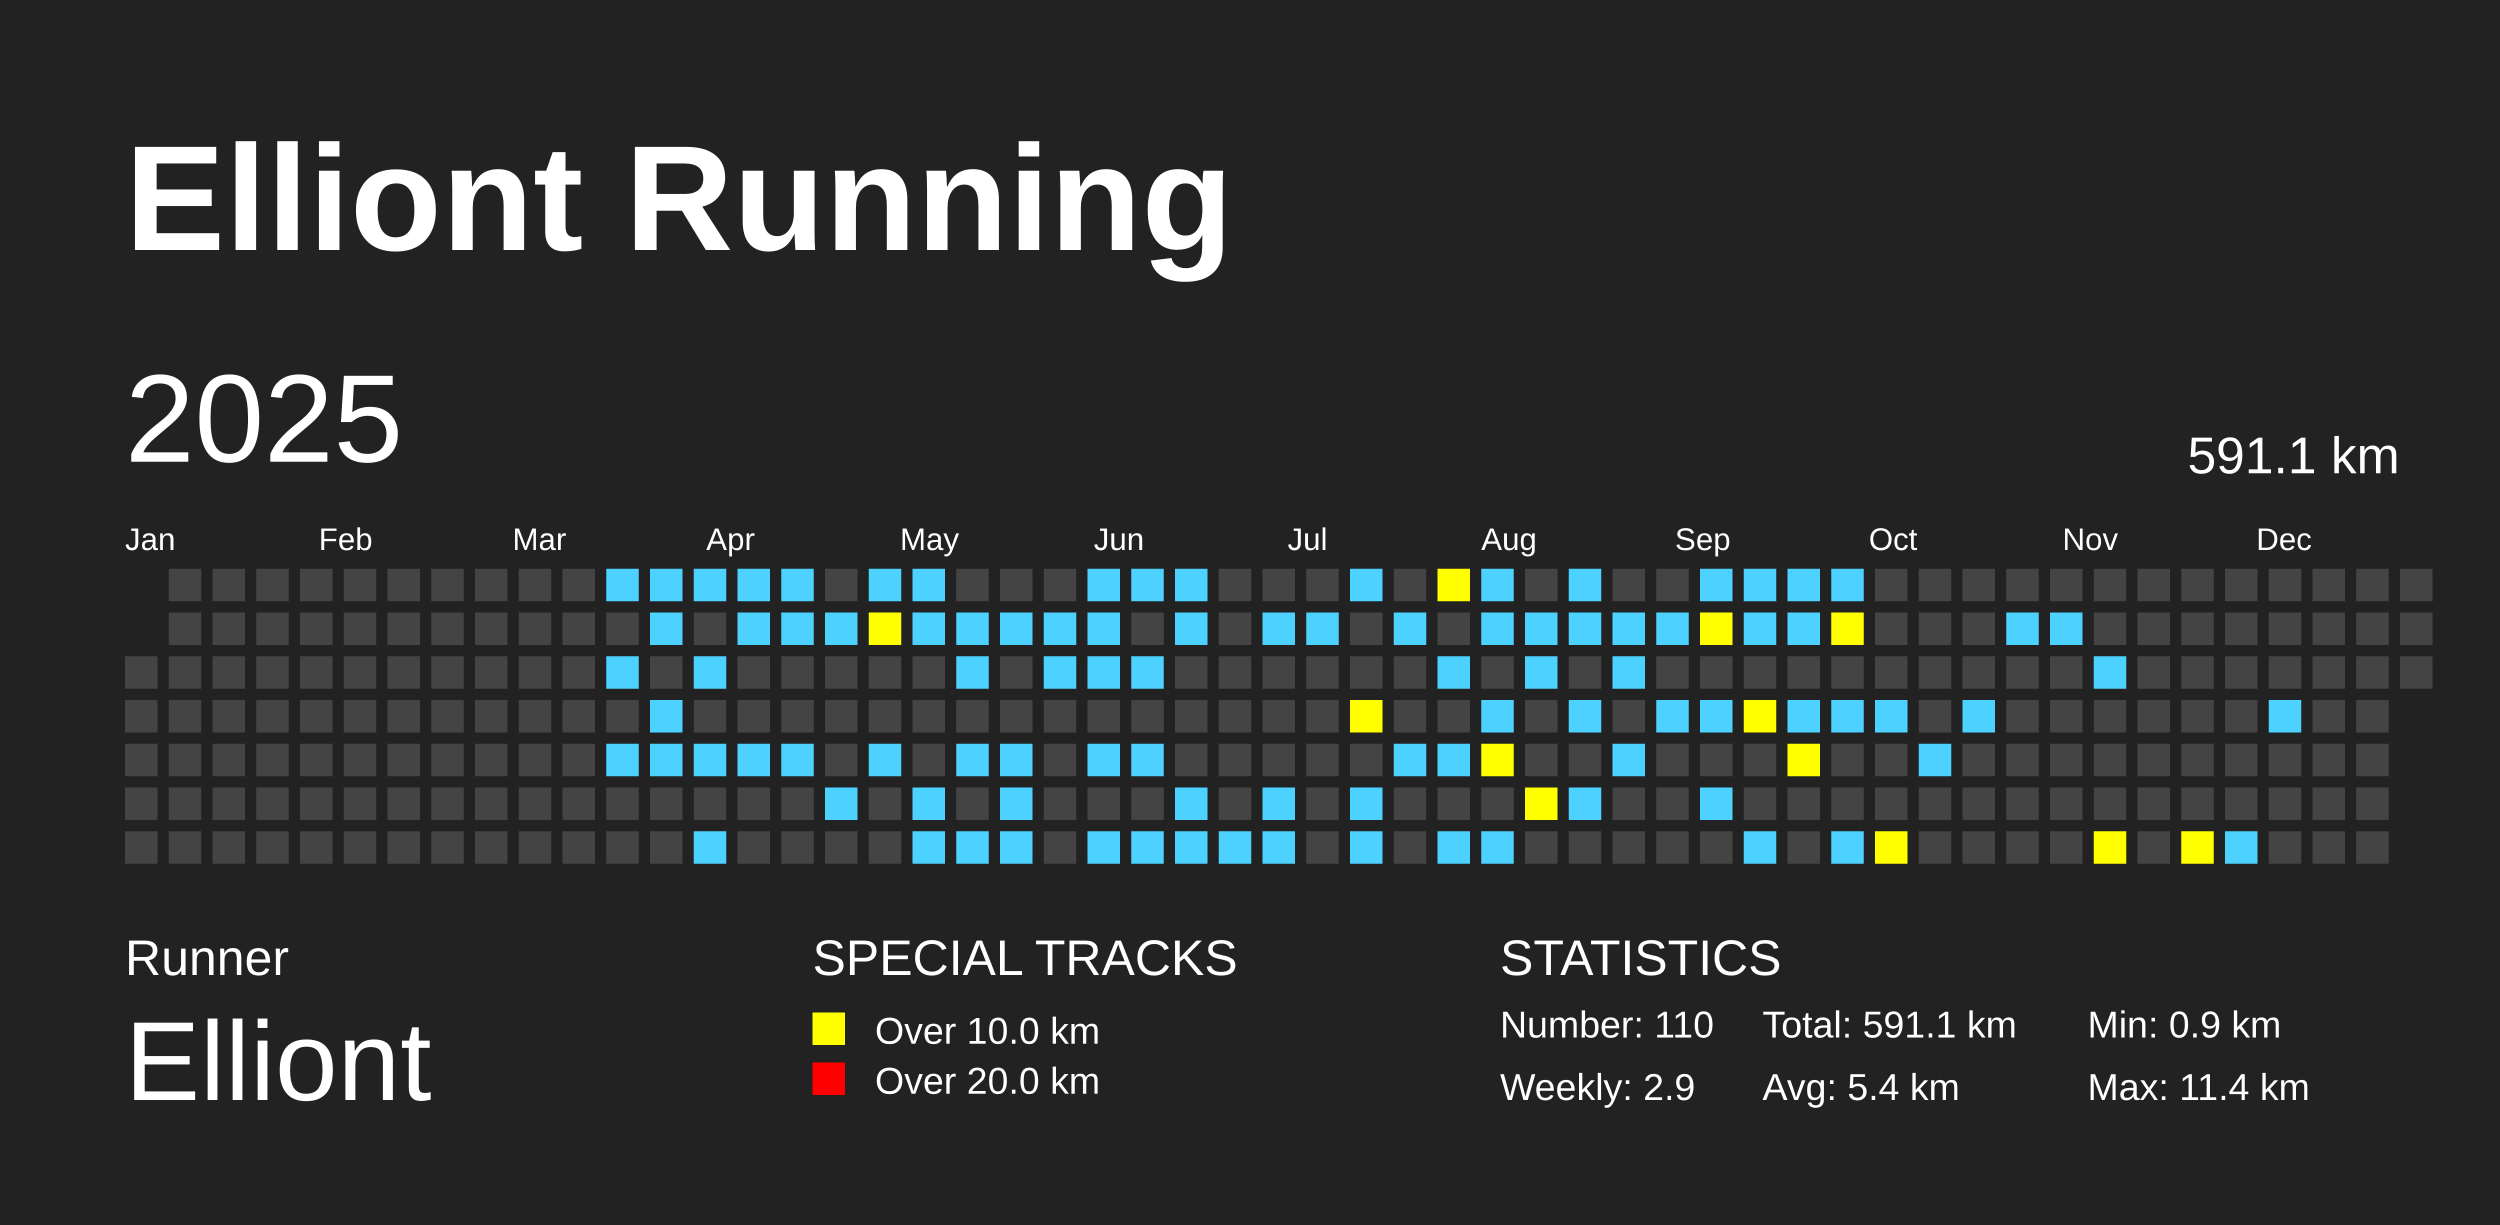
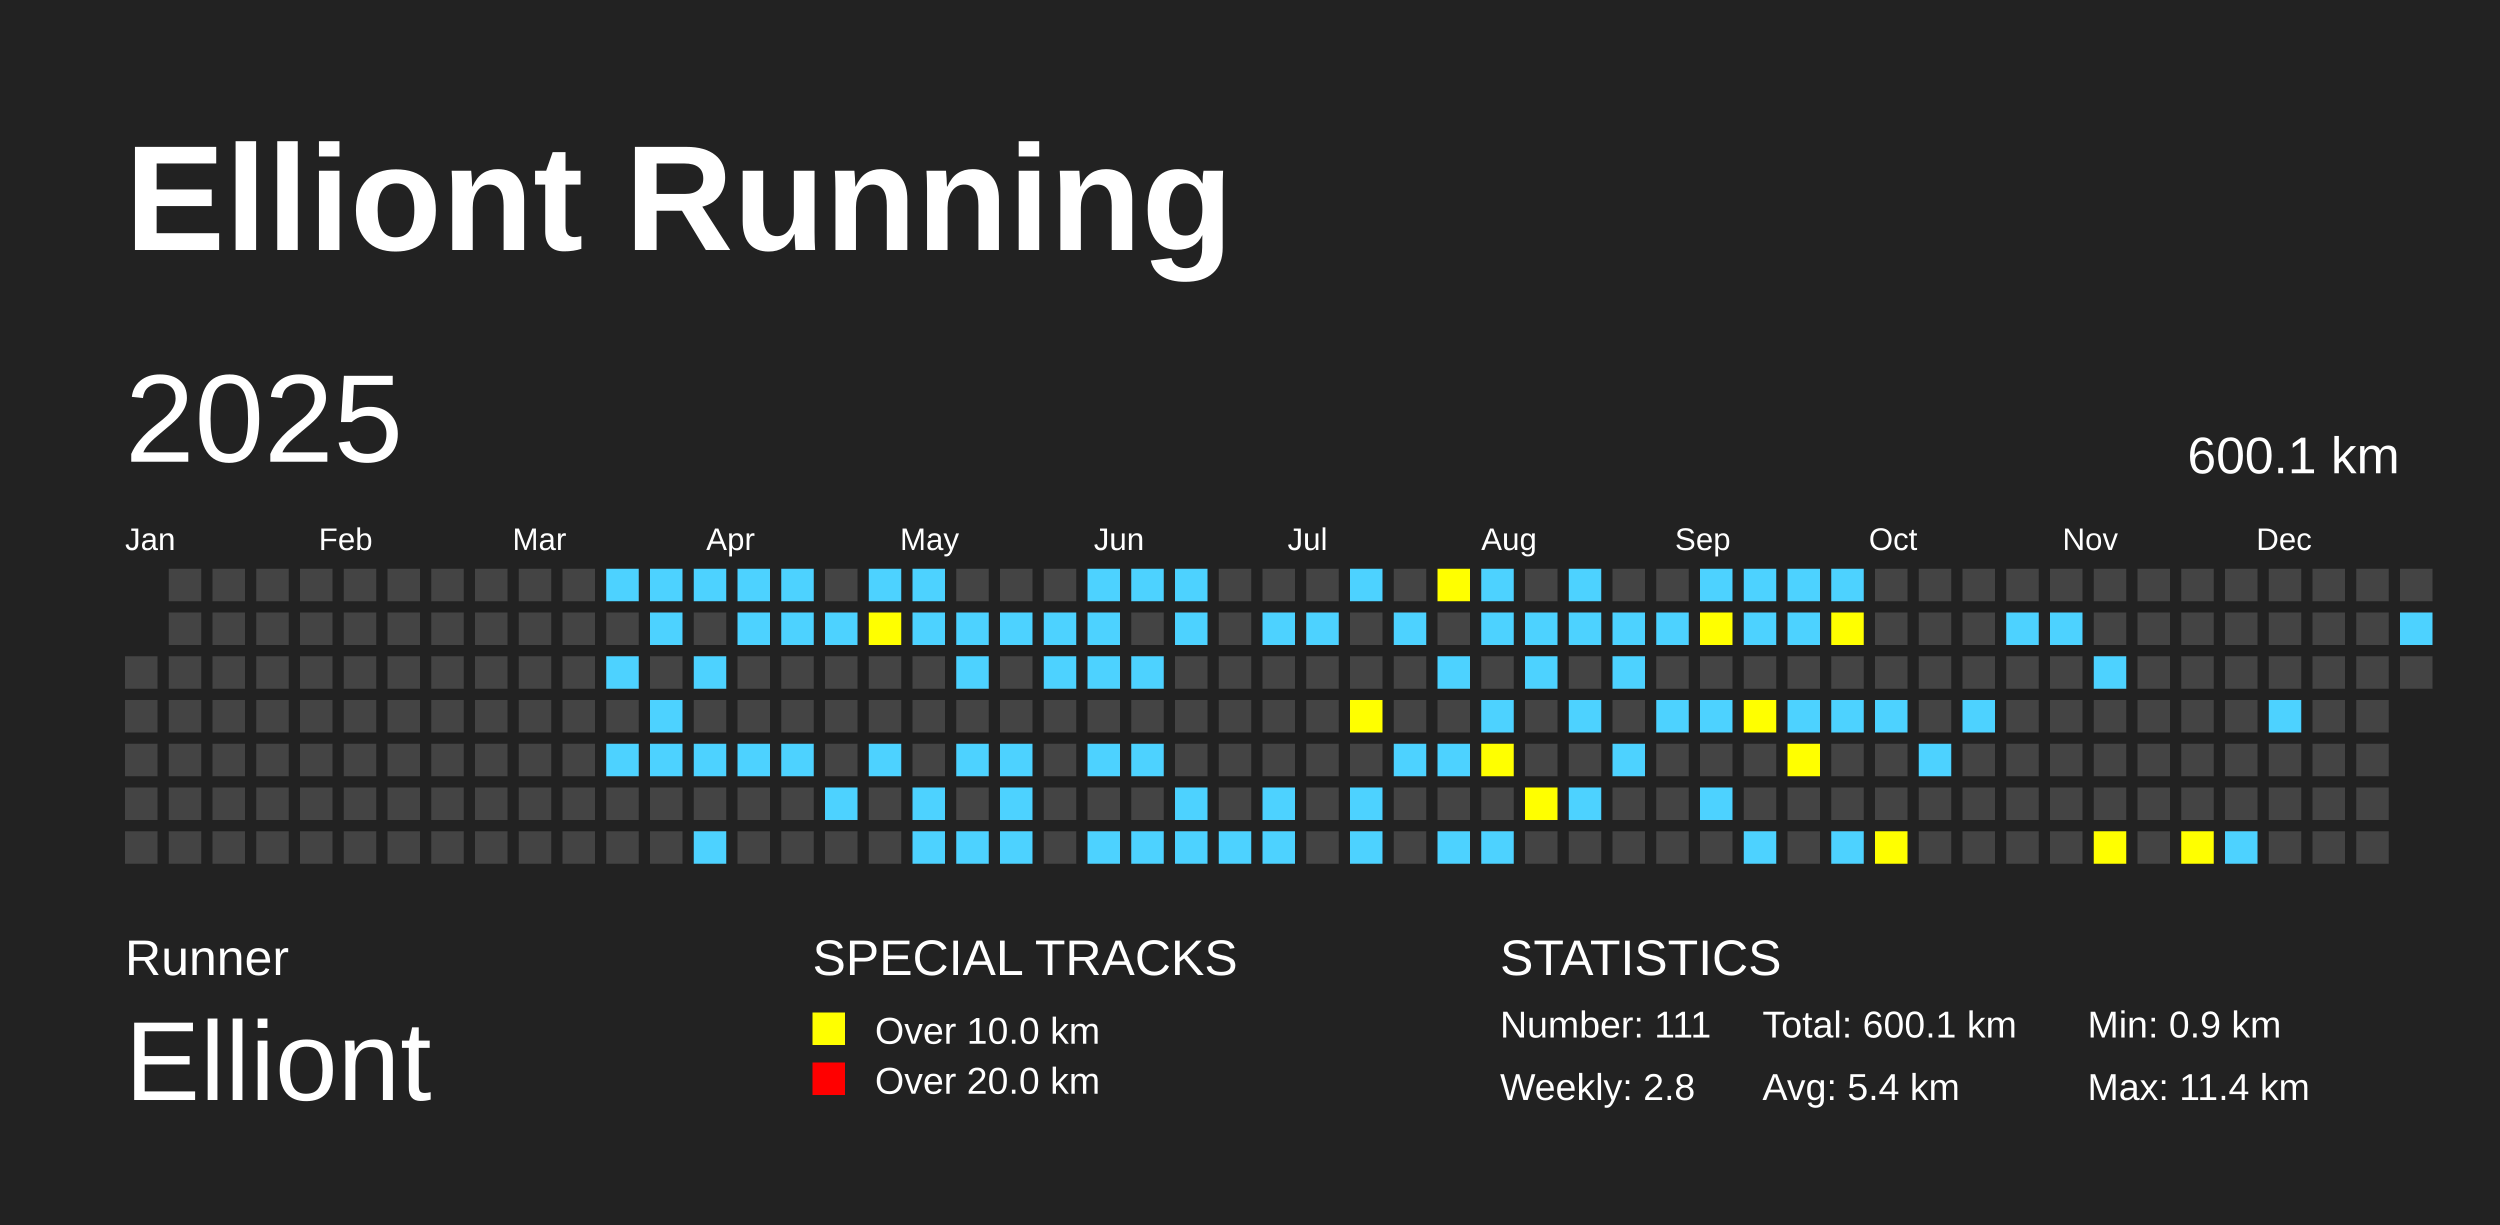
<svg xmlns="http://www.w3.org/2000/svg" baseProfile="full" height="98mm" version="1.1" viewBox="0,0,200,98" width="200mm">
  <defs />
  <rect fill="#222222" height="98" width="200" x="0" y="0" />
  <text fill="#FFFFFF" style="font-size:12px; font-family:Arial; font-weight:bold;" x="10" y="20">Elliont Running</text>
  <text fill="#FFFFFF" style="font-size:4px; font-family:Arial" x="10" y="78">Runner</text>
  <text fill="#FFFFFF" style="font-size:9px; font-family:Arial" x="10" y="88">Elliont</text>
  <text fill="#FFFFFF" style="font-size:4px; font-family:Arial" x="65" y="78">SPECIAL TRACKS</text>
  <rect fill="yellow" height="2.6" width="2.6" x="65" y="81" />
  <text fill="#FFFFFF" style="font-size:3px; font-family:Arial" x="70" y="83.5">Over 10.0 km</text>
  <rect fill="red" height="2.6" width="2.6" x="65" y="85" />
  <text fill="#FFFFFF" style="font-size:3px; font-family:Arial" x="70" y="87.5">Over 20.0 km</text>
  <text fill="#FFFFFF" style="font-size:4px; font-family:Arial" x="120" y="78">STATISTICS</text>
-   <text fill="#FFFFFF" style="font-size:3px; font-family:Arial" x="120" y="83">Number: 110</text>
-   <text fill="#FFFFFF" style="font-size:3px; font-family:Arial" x="120" y="88">Weekly: 2.9</text>
-   <text fill="#FFFFFF" style="font-size:3px; font-family:Arial" x="141" y="83">Total: 591.1 km</text>
+   <text fill="#FFFFFF" style="font-size:3px; font-family:Arial" x="120" y="83">Number: 111</text>
+   <text fill="#FFFFFF" style="font-size:3px; font-family:Arial" x="120" y="88">Weekly: 2.8</text>
+   <text fill="#FFFFFF" style="font-size:3px; font-family:Arial" x="141" y="83">Total: 600.1 km</text>
  <text fill="#FFFFFF" style="font-size:3px; font-family:Arial" x="141" y="88">Avg: 5.4 km</text>
  <text fill="#FFFFFF" style="font-size:3px; font-family:Arial" x="167" y="83">Min: 0.9 km</text>
  <text fill="#FFFFFF" style="font-size:3px; font-family:Arial" x="167" y="88">Max: 11.4 km</text>
  <text dominant-baseline="hanging" fill="#FFFFFF" style="font-size:10.0px; font-family:Arial;" x="10" y="30">2025</text>
-   <text dominant-baseline="hanging" fill="#FFFFFF" style="font-size:4.125px; font-family:Arial;" x="175" y="35">591.1 km</text>
+   <text dominant-baseline="hanging" fill="#FFFFFF" style="font-size:4.125px; font-family:Arial;" x="175" y="35">600.1 km</text>
  <text fill="#FFFFFF" style="font-size:2.5px; font-family:Arial" x="10.0" y="44">Jan</text>
  <text fill="#FFFFFF" style="font-size:2.5px; font-family:Arial" x="25.5" y="44">Feb</text>
  <text fill="#FFFFFF" style="font-size:2.5px; font-family:Arial" x="41.0" y="44">Mar</text>
  <text fill="#FFFFFF" style="font-size:2.5px; font-family:Arial" x="56.5" y="44">Apr</text>
  <text fill="#FFFFFF" style="font-size:2.5px; font-family:Arial" x="72.0" y="44">May</text>
  <text fill="#FFFFFF" style="font-size:2.5px; font-family:Arial" x="87.5" y="44">Jun</text>
  <text fill="#FFFFFF" style="font-size:2.5px; font-family:Arial" x="103.0" y="44">Jul</text>
  <text fill="#FFFFFF" style="font-size:2.5px; font-family:Arial" x="118.5" y="44">Aug</text>
  <text fill="#FFFFFF" style="font-size:2.5px; font-family:Arial" x="134.0" y="44">Sep</text>
  <text fill="#FFFFFF" style="font-size:2.5px; font-family:Arial" x="149.5" y="44">Oct</text>
  <text fill="#FFFFFF" style="font-size:2.5px; font-family:Arial" x="165.0" y="44">Nov</text>
  <text fill="#FFFFFF" style="font-size:2.5px; font-family:Arial" x="180.5" y="44">Dec</text>
  <rect fill="#444444" height="2.6" width="2.6" x="10.0" y="52.5" />
  <rect fill="#444444" height="2.6" width="2.6" x="10.0" y="56.0" />
  <rect fill="#444444" height="2.6" width="2.6" x="10.0" y="59.5" />
  <rect fill="#444444" height="2.6" width="2.6" x="10.0" y="63.0" />
  <rect fill="#444444" height="2.6" width="2.6" x="10.0" y="66.5" />
  <rect fill="#444444" height="2.6" width="2.6" x="13.5" y="45.5" />
  <rect fill="#444444" height="2.6" width="2.6" x="13.5" y="49.0" />
  <rect fill="#444444" height="2.6" width="2.6" x="13.5" y="52.5" />
  <rect fill="#444444" height="2.6" width="2.6" x="13.5" y="56.0" />
  <rect fill="#444444" height="2.6" width="2.6" x="13.5" y="59.5" />
  <rect fill="#444444" height="2.6" width="2.6" x="13.5" y="63.0" />
  <rect fill="#444444" height="2.6" width="2.6" x="13.5" y="66.5" />
  <rect fill="#444444" height="2.6" width="2.6" x="17.0" y="45.5" />
  <rect fill="#444444" height="2.6" width="2.6" x="17.0" y="49.0" />
  <rect fill="#444444" height="2.6" width="2.6" x="17.0" y="52.5" />
  <rect fill="#444444" height="2.6" width="2.6" x="17.0" y="56.0" />
  <rect fill="#444444" height="2.6" width="2.6" x="17.0" y="59.5" />
  <rect fill="#444444" height="2.6" width="2.6" x="17.0" y="63.0" />
  <rect fill="#444444" height="2.6" width="2.6" x="17.0" y="66.5" />
  <rect fill="#444444" height="2.6" width="2.6" x="20.5" y="45.5" />
  <rect fill="#444444" height="2.6" width="2.6" x="20.5" y="49.0" />
  <rect fill="#444444" height="2.6" width="2.6" x="20.5" y="52.5" />
  <rect fill="#444444" height="2.6" width="2.6" x="20.5" y="56.0" />
  <rect fill="#444444" height="2.6" width="2.6" x="20.5" y="59.5" />
  <rect fill="#444444" height="2.6" width="2.6" x="20.5" y="63.0" />
  <rect fill="#444444" height="2.6" width="2.6" x="20.5" y="66.5" />
  <rect fill="#444444" height="2.6" width="2.6" x="24.0" y="45.5" />
  <rect fill="#444444" height="2.6" width="2.6" x="24.0" y="49.0" />
  <rect fill="#444444" height="2.6" width="2.6" x="24.0" y="52.5" />
  <rect fill="#444444" height="2.6" width="2.6" x="24.0" y="56.0" />
  <rect fill="#444444" height="2.6" width="2.6" x="24.0" y="59.5" />
  <rect fill="#444444" height="2.6" width="2.6" x="24.0" y="63.0" />
  <rect fill="#444444" height="2.6" width="2.6" x="24.0" y="66.5" />
  <rect fill="#444444" height="2.6" width="2.6" x="27.5" y="45.5" />
  <rect fill="#444444" height="2.6" width="2.6" x="27.5" y="49.0" />
  <rect fill="#444444" height="2.6" width="2.6" x="27.5" y="52.5" />
  <rect fill="#444444" height="2.6" width="2.6" x="27.5" y="56.0" />
  <rect fill="#444444" height="2.6" width="2.6" x="27.5" y="59.5" />
  <rect fill="#444444" height="2.6" width="2.6" x="27.5" y="63.0" />
  <rect fill="#444444" height="2.6" width="2.6" x="27.5" y="66.5" />
  <rect fill="#444444" height="2.6" width="2.6" x="31.0" y="45.5" />
  <rect fill="#444444" height="2.6" width="2.6" x="31.0" y="49.0" />
  <rect fill="#444444" height="2.6" width="2.6" x="31.0" y="52.5" />
  <rect fill="#444444" height="2.6" width="2.6" x="31.0" y="56.0" />
  <rect fill="#444444" height="2.6" width="2.6" x="31.0" y="59.5" />
  <rect fill="#444444" height="2.6" width="2.6" x="31.0" y="63.0" />
  <rect fill="#444444" height="2.6" width="2.6" x="31.0" y="66.5" />
  <rect fill="#444444" height="2.6" width="2.6" x="34.5" y="45.5" />
  <rect fill="#444444" height="2.6" width="2.6" x="34.5" y="49.0" />
  <rect fill="#444444" height="2.6" width="2.6" x="34.5" y="52.5" />
  <rect fill="#444444" height="2.6" width="2.6" x="34.5" y="56.0" />
  <rect fill="#444444" height="2.6" width="2.6" x="34.5" y="59.5" />
  <rect fill="#444444" height="2.6" width="2.6" x="34.5" y="63.0" />
  <rect fill="#444444" height="2.6" width="2.6" x="34.5" y="66.5" />
  <rect fill="#444444" height="2.6" width="2.6" x="38.0" y="45.5" />
  <rect fill="#444444" height="2.6" width="2.6" x="38.0" y="49.0" />
  <rect fill="#444444" height="2.6" width="2.6" x="38.0" y="52.5" />
  <rect fill="#444444" height="2.6" width="2.6" x="38.0" y="56.0" />
  <rect fill="#444444" height="2.6" width="2.6" x="38.0" y="59.5" />
  <rect fill="#444444" height="2.6" width="2.6" x="38.0" y="63.0" />
  <rect fill="#444444" height="2.6" width="2.6" x="38.0" y="66.5" />
  <rect fill="#444444" height="2.6" width="2.6" x="41.5" y="45.5" />
  <rect fill="#444444" height="2.6" width="2.6" x="41.5" y="49.0" />
  <rect fill="#444444" height="2.6" width="2.6" x="41.5" y="52.5" />
  <rect fill="#444444" height="2.6" width="2.6" x="41.5" y="56.0" />
  <rect fill="#444444" height="2.6" width="2.6" x="41.5" y="59.5" />
  <rect fill="#444444" height="2.6" width="2.6" x="41.5" y="63.0" />
  <rect fill="#444444" height="2.6" width="2.6" x="41.5" y="66.5" />
  <rect fill="#444444" height="2.6" width="2.6" x="45.0" y="45.5" />
  <rect fill="#444444" height="2.6" width="2.6" x="45.0" y="49.0" />
  <rect fill="#444444" height="2.6" width="2.6" x="45.0" y="52.5" />
  <rect fill="#444444" height="2.6" width="2.6" x="45.0" y="56.0" />
  <rect fill="#444444" height="2.6" width="2.6" x="45.0" y="59.5" />
  <rect fill="#444444" height="2.6" width="2.6" x="45.0" y="63.0" />
  <rect fill="#444444" height="2.6" width="2.6" x="45.0" y="66.5" />
  <rect fill="#4DD2FF" height="2.6" width="2.6" x="48.5" y="45.5" />
  <rect fill="#444444" height="2.6" width="2.6" x="48.5" y="49.0" />
  <rect fill="#4DD2FF" height="2.6" width="2.6" x="48.5" y="52.5" />
  <rect fill="#444444" height="2.6" width="2.6" x="48.5" y="56.0" />
  <rect fill="#4DD2FF" height="2.6" width="2.6" x="48.5" y="59.5" />
  <rect fill="#444444" height="2.6" width="2.6" x="48.5" y="63.0" />
  <rect fill="#444444" height="2.6" width="2.6" x="48.5" y="66.5" />
  <rect fill="#4DD2FF" height="2.6" width="2.6" x="52.0" y="45.5" />
  <rect fill="#4DD2FF" height="2.6" width="2.6" x="52.0" y="49.0" />
  <rect fill="#444444" height="2.6" width="2.6" x="52.0" y="52.5" />
  <rect fill="#4DD2FF" height="2.6" width="2.6" x="52.0" y="56.0" />
  <rect fill="#4DD2FF" height="2.6" width="2.6" x="52.0" y="59.5" />
  <rect fill="#444444" height="2.6" width="2.6" x="52.0" y="63.0" />
  <rect fill="#444444" height="2.6" width="2.6" x="52.0" y="66.5" />
  <rect fill="#4DD2FF" height="2.6" width="2.6" x="55.5" y="45.5" />
  <rect fill="#444444" height="2.6" width="2.6" x="55.5" y="49.0" />
  <rect fill="#4DD2FF" height="2.6" width="2.6" x="55.5" y="52.5" />
  <rect fill="#444444" height="2.6" width="2.6" x="55.5" y="56.0" />
  <rect fill="#4DD2FF" height="2.6" width="2.6" x="55.5" y="59.5" />
  <rect fill="#444444" height="2.6" width="2.6" x="55.5" y="63.0" />
  <rect fill="#4DD2FF" height="2.6" width="2.6" x="55.5" y="66.5" />
  <rect fill="#4DD2FF" height="2.6" width="2.6" x="59.0" y="45.5" />
  <rect fill="#4DD2FF" height="2.6" width="2.6" x="59.0" y="49.0" />
  <rect fill="#444444" height="2.6" width="2.6" x="59.0" y="52.5" />
  <rect fill="#444444" height="2.6" width="2.6" x="59.0" y="56.0" />
  <rect fill="#4DD2FF" height="2.6" width="2.6" x="59.0" y="59.5" />
  <rect fill="#444444" height="2.6" width="2.6" x="59.0" y="63.0" />
  <rect fill="#444444" height="2.6" width="2.6" x="59.0" y="66.5" />
  <rect fill="#4DD2FF" height="2.6" width="2.6" x="62.5" y="45.5" />
  <rect fill="#4DD2FF" height="2.6" width="2.6" x="62.5" y="49.0" />
  <rect fill="#444444" height="2.6" width="2.6" x="62.5" y="52.5" />
  <rect fill="#444444" height="2.6" width="2.6" x="62.5" y="56.0" />
  <rect fill="#4DD2FF" height="2.6" width="2.6" x="62.5" y="59.5" />
  <rect fill="#444444" height="2.6" width="2.6" x="62.5" y="63.0" />
  <rect fill="#444444" height="2.6" width="2.6" x="62.5" y="66.5" />
  <rect fill="#444444" height="2.6" width="2.6" x="66.0" y="45.5" />
  <rect fill="#4DD2FF" height="2.6" width="2.6" x="66.0" y="49.0" />
  <rect fill="#444444" height="2.6" width="2.6" x="66.0" y="52.5" />
  <rect fill="#444444" height="2.6" width="2.6" x="66.0" y="56.0" />
  <rect fill="#444444" height="2.6" width="2.6" x="66.0" y="59.5" />
  <rect fill="#4DD2FF" height="2.6" width="2.6" x="66.0" y="63.0" />
  <rect fill="#444444" height="2.6" width="2.6" x="66.0" y="66.5" />
  <rect fill="#4DD2FF" height="2.6" width="2.6" x="69.5" y="45.5" />
  <rect fill="yellow" height="2.6" width="2.6" x="69.5" y="49.0" />
  <rect fill="#444444" height="2.6" width="2.6" x="69.5" y="52.5" />
  <rect fill="#444444" height="2.6" width="2.6" x="69.5" y="56.0" />
  <rect fill="#4DD2FF" height="2.6" width="2.6" x="69.5" y="59.5" />
  <rect fill="#444444" height="2.6" width="2.6" x="69.5" y="63.0" />
  <rect fill="#444444" height="2.6" width="2.6" x="69.5" y="66.5" />
  <rect fill="#4DD2FF" height="2.6" width="2.6" x="73.0" y="45.5" />
  <rect fill="#4DD2FF" height="2.6" width="2.6" x="73.0" y="49.0" />
  <rect fill="#444444" height="2.6" width="2.6" x="73.0" y="52.5" />
  <rect fill="#444444" height="2.6" width="2.6" x="73.0" y="56.0" />
  <rect fill="#444444" height="2.6" width="2.6" x="73.0" y="59.5" />
  <rect fill="#4DD2FF" height="2.6" width="2.6" x="73.0" y="63.0" />
  <rect fill="#4DD2FF" height="2.6" width="2.6" x="73.0" y="66.5" />
  <rect fill="#444444" height="2.6" width="2.6" x="76.5" y="45.5" />
  <rect fill="#4DD2FF" height="2.6" width="2.6" x="76.5" y="49.0" />
  <rect fill="#4DD2FF" height="2.6" width="2.6" x="76.5" y="52.5" />
  <rect fill="#444444" height="2.6" width="2.6" x="76.5" y="56.0" />
  <rect fill="#4DD2FF" height="2.6" width="2.6" x="76.5" y="59.5" />
  <rect fill="#444444" height="2.6" width="2.6" x="76.5" y="63.0" />
  <rect fill="#4DD2FF" height="2.6" width="2.6" x="76.5" y="66.5" />
  <rect fill="#444444" height="2.6" width="2.6" x="80.0" y="45.5" />
  <rect fill="#4DD2FF" height="2.6" width="2.6" x="80.0" y="49.0" />
  <rect fill="#444444" height="2.6" width="2.6" x="80.0" y="52.5" />
  <rect fill="#444444" height="2.6" width="2.6" x="80.0" y="56.0" />
  <rect fill="#4DD2FF" height="2.6" width="2.6" x="80.0" y="59.5" />
  <rect fill="#4DD2FF" height="2.6" width="2.6" x="80.0" y="63.0" />
  <rect fill="#4DD2FF" height="2.6" width="2.6" x="80.0" y="66.5" />
  <rect fill="#444444" height="2.6" width="2.6" x="83.5" y="45.5" />
  <rect fill="#4DD2FF" height="2.6" width="2.6" x="83.5" y="49.0" />
  <rect fill="#4DD2FF" height="2.6" width="2.6" x="83.5" y="52.5" />
  <rect fill="#444444" height="2.6" width="2.6" x="83.5" y="56.0" />
  <rect fill="#444444" height="2.6" width="2.6" x="83.5" y="59.5" />
  <rect fill="#444444" height="2.6" width="2.6" x="83.5" y="63.0" />
  <rect fill="#444444" height="2.6" width="2.6" x="83.5" y="66.5" />
  <rect fill="#4DD2FF" height="2.6" width="2.6" x="87.0" y="45.5" />
  <rect fill="#4DD2FF" height="2.6" width="2.6" x="87.0" y="49.0" />
  <rect fill="#4DD2FF" height="2.6" width="2.6" x="87.0" y="52.5" />
  <rect fill="#444444" height="2.6" width="2.6" x="87.0" y="56.0" />
  <rect fill="#4DD2FF" height="2.6" width="2.6" x="87.0" y="59.5" />
  <rect fill="#444444" height="2.6" width="2.6" x="87.0" y="63.0" />
  <rect fill="#4DD2FF" height="2.6" width="2.6" x="87.0" y="66.5" />
  <rect fill="#4DD2FF" height="2.6" width="2.6" x="90.5" y="45.5" />
  <rect fill="#444444" height="2.6" width="2.6" x="90.5" y="49.0" />
  <rect fill="#4DD2FF" height="2.6" width="2.6" x="90.5" y="52.5" />
  <rect fill="#444444" height="2.6" width="2.6" x="90.5" y="56.0" />
  <rect fill="#4DD2FF" height="2.6" width="2.6" x="90.5" y="59.5" />
  <rect fill="#444444" height="2.6" width="2.6" x="90.5" y="63.0" />
  <rect fill="#4DD2FF" height="2.6" width="2.6" x="90.5" y="66.5" />
  <rect fill="#4DD2FF" height="2.6" width="2.6" x="94.0" y="45.5" />
  <rect fill="#4DD2FF" height="2.6" width="2.6" x="94.0" y="49.0" />
  <rect fill="#444444" height="2.6" width="2.6" x="94.0" y="52.5" />
  <rect fill="#444444" height="2.6" width="2.6" x="94.0" y="56.0" />
  <rect fill="#444444" height="2.6" width="2.6" x="94.0" y="59.5" />
  <rect fill="#4DD2FF" height="2.6" width="2.6" x="94.0" y="63.0" />
  <rect fill="#4DD2FF" height="2.6" width="2.6" x="94.0" y="66.5" />
  <rect fill="#444444" height="2.6" width="2.6" x="97.5" y="45.5" />
  <rect fill="#444444" height="2.6" width="2.6" x="97.5" y="49.0" />
  <rect fill="#444444" height="2.6" width="2.6" x="97.5" y="52.5" />
  <rect fill="#444444" height="2.6" width="2.6" x="97.5" y="56.0" />
  <rect fill="#444444" height="2.6" width="2.6" x="97.5" y="59.5" />
  <rect fill="#444444" height="2.6" width="2.6" x="97.5" y="63.0" />
  <rect fill="#4DD2FF" height="2.6" width="2.6" x="97.5" y="66.5" />
  <rect fill="#444444" height="2.6" width="2.6" x="101.0" y="45.5" />
  <rect fill="#4DD2FF" height="2.6" width="2.6" x="101.0" y="49.0" />
  <rect fill="#444444" height="2.6" width="2.6" x="101.0" y="52.5" />
  <rect fill="#444444" height="2.6" width="2.6" x="101.0" y="56.0" />
  <rect fill="#444444" height="2.6" width="2.6" x="101.0" y="59.5" />
  <rect fill="#4DD2FF" height="2.6" width="2.6" x="101.0" y="63.0" />
  <rect fill="#4DD2FF" height="2.6" width="2.6" x="101.0" y="66.5" />
  <rect fill="#444444" height="2.6" width="2.6" x="104.5" y="45.5" />
  <rect fill="#4DD2FF" height="2.6" width="2.6" x="104.5" y="49.0" />
  <rect fill="#444444" height="2.6" width="2.6" x="104.5" y="52.5" />
  <rect fill="#444444" height="2.6" width="2.6" x="104.5" y="56.0" />
  <rect fill="#444444" height="2.6" width="2.6" x="104.5" y="59.5" />
  <rect fill="#444444" height="2.6" width="2.6" x="104.5" y="63.0" />
  <rect fill="#444444" height="2.6" width="2.6" x="104.5" y="66.5" />
  <rect fill="#4DD2FF" height="2.6" width="2.6" x="108.0" y="45.5" />
  <rect fill="#444444" height="2.6" width="2.6" x="108.0" y="49.0" />
  <rect fill="#444444" height="2.6" width="2.6" x="108.0" y="52.5" />
  <rect fill="yellow" height="2.6" width="2.6" x="108.0" y="56.0" />
  <rect fill="#444444" height="2.6" width="2.6" x="108.0" y="59.5" />
  <rect fill="#4DD2FF" height="2.6" width="2.6" x="108.0" y="63.0" />
  <rect fill="#4DD2FF" height="2.6" width="2.6" x="108.0" y="66.5" />
  <rect fill="#444444" height="2.6" width="2.6" x="111.5" y="45.5" />
  <rect fill="#4DD2FF" height="2.6" width="2.6" x="111.5" y="49.0" />
  <rect fill="#444444" height="2.6" width="2.6" x="111.5" y="52.5" />
  <rect fill="#444444" height="2.6" width="2.6" x="111.5" y="56.0" />
  <rect fill="#4DD2FF" height="2.6" width="2.6" x="111.5" y="59.5" />
  <rect fill="#444444" height="2.6" width="2.6" x="111.5" y="63.0" />
  <rect fill="#444444" height="2.6" width="2.6" x="111.5" y="66.5" />
  <rect fill="yellow" height="2.6" width="2.6" x="115.0" y="45.5" />
  <rect fill="#444444" height="2.6" width="2.6" x="115.0" y="49.0" />
  <rect fill="#4DD2FF" height="2.6" width="2.6" x="115.0" y="52.5" />
  <rect fill="#444444" height="2.6" width="2.6" x="115.0" y="56.0" />
  <rect fill="#4DD2FF" height="2.6" width="2.6" x="115.0" y="59.5" />
  <rect fill="#444444" height="2.6" width="2.6" x="115.0" y="63.0" />
  <rect fill="#4DD2FF" height="2.6" width="2.6" x="115.0" y="66.5" />
  <rect fill="#4DD2FF" height="2.6" width="2.6" x="118.5" y="45.5" />
  <rect fill="#4DD2FF" height="2.6" width="2.6" x="118.5" y="49.0" />
  <rect fill="#444444" height="2.6" width="2.6" x="118.5" y="52.5" />
  <rect fill="#4DD2FF" height="2.6" width="2.6" x="118.5" y="56.0" />
  <rect fill="yellow" height="2.6" width="2.6" x="118.5" y="59.5" />
  <rect fill="#444444" height="2.6" width="2.6" x="118.5" y="63.0" />
  <rect fill="#4DD2FF" height="2.6" width="2.6" x="118.5" y="66.5" />
  <rect fill="#444444" height="2.6" width="2.6" x="122.0" y="45.5" />
  <rect fill="#4DD2FF" height="2.6" width="2.6" x="122.0" y="49.0" />
  <rect fill="#4DD2FF" height="2.6" width="2.6" x="122.0" y="52.5" />
  <rect fill="#444444" height="2.6" width="2.6" x="122.0" y="56.0" />
  <rect fill="#444444" height="2.6" width="2.6" x="122.0" y="59.5" />
  <rect fill="yellow" height="2.6" width="2.6" x="122.0" y="63.0" />
  <rect fill="#444444" height="2.6" width="2.6" x="122.0" y="66.5" />
  <rect fill="#4DD2FF" height="2.6" width="2.6" x="125.5" y="45.5" />
  <rect fill="#4DD2FF" height="2.6" width="2.6" x="125.5" y="49.0" />
  <rect fill="#444444" height="2.6" width="2.6" x="125.5" y="52.5" />
  <rect fill="#4DD2FF" height="2.6" width="2.6" x="125.5" y="56.0" />
  <rect fill="#444444" height="2.6" width="2.6" x="125.5" y="59.5" />
  <rect fill="#4DD2FF" height="2.6" width="2.6" x="125.5" y="63.0" />
  <rect fill="#444444" height="2.6" width="2.6" x="125.5" y="66.5" />
  <rect fill="#444444" height="2.6" width="2.6" x="129.0" y="45.5" />
  <rect fill="#4DD2FF" height="2.6" width="2.6" x="129.0" y="49.0" />
  <rect fill="#4DD2FF" height="2.6" width="2.6" x="129.0" y="52.5" />
  <rect fill="#444444" height="2.6" width="2.6" x="129.0" y="56.0" />
  <rect fill="#4DD2FF" height="2.6" width="2.6" x="129.0" y="59.5" />
  <rect fill="#444444" height="2.6" width="2.6" x="129.0" y="63.0" />
  <rect fill="#444444" height="2.6" width="2.6" x="129.0" y="66.5" />
  <rect fill="#444444" height="2.6" width="2.6" x="132.5" y="45.5" />
  <rect fill="#4DD2FF" height="2.6" width="2.6" x="132.5" y="49.0" />
  <rect fill="#444444" height="2.6" width="2.6" x="132.5" y="52.5" />
  <rect fill="#4DD2FF" height="2.6" width="2.6" x="132.5" y="56.0" />
  <rect fill="#444444" height="2.6" width="2.6" x="132.5" y="59.5" />
  <rect fill="#444444" height="2.6" width="2.6" x="132.5" y="63.0" />
  <rect fill="#444444" height="2.6" width="2.6" x="132.5" y="66.5" />
  <rect fill="#4DD2FF" height="2.6" width="2.6" x="136.0" y="45.5" />
  <rect fill="yellow" height="2.6" width="2.6" x="136.0" y="49.0" />
  <rect fill="#444444" height="2.6" width="2.6" x="136.0" y="52.5" />
  <rect fill="#4DD2FF" height="2.6" width="2.6" x="136.0" y="56.0" />
  <rect fill="#444444" height="2.6" width="2.6" x="136.0" y="59.5" />
  <rect fill="#4DD2FF" height="2.6" width="2.6" x="136.0" y="63.0" />
  <rect fill="#444444" height="2.6" width="2.6" x="136.0" y="66.5" />
  <rect fill="#4DD2FF" height="2.6" width="2.6" x="139.5" y="45.5" />
  <rect fill="#4DD2FF" height="2.6" width="2.6" x="139.5" y="49.0" />
  <rect fill="#444444" height="2.6" width="2.6" x="139.5" y="52.5" />
  <rect fill="yellow" height="2.6" width="2.6" x="139.5" y="56.0" />
  <rect fill="#444444" height="2.6" width="2.6" x="139.5" y="59.5" />
  <rect fill="#444444" height="2.6" width="2.6" x="139.5" y="63.0" />
  <rect fill="#4DD2FF" height="2.6" width="2.6" x="139.5" y="66.5" />
  <rect fill="#4DD2FF" height="2.6" width="2.6" x="143.0" y="45.5" />
  <rect fill="#4DD2FF" height="2.6" width="2.6" x="143.0" y="49.0" />
  <rect fill="#444444" height="2.6" width="2.6" x="143.0" y="52.5" />
  <rect fill="#4DD2FF" height="2.6" width="2.6" x="143.0" y="56.0" />
  <rect fill="yellow" height="2.6" width="2.6" x="143.0" y="59.5" />
  <rect fill="#444444" height="2.6" width="2.6" x="143.0" y="63.0" />
  <rect fill="#444444" height="2.6" width="2.6" x="143.0" y="66.5" />
  <rect fill="#4DD2FF" height="2.6" width="2.6" x="146.5" y="45.5" />
  <rect fill="yellow" height="2.6" width="2.6" x="146.5" y="49.0" />
  <rect fill="#444444" height="2.6" width="2.6" x="146.5" y="52.5" />
  <rect fill="#4DD2FF" height="2.6" width="2.6" x="146.5" y="56.0" />
  <rect fill="#444444" height="2.6" width="2.6" x="146.5" y="59.5" />
  <rect fill="#444444" height="2.6" width="2.6" x="146.5" y="63.0" />
  <rect fill="#4DD2FF" height="2.6" width="2.6" x="146.5" y="66.5" />
  <rect fill="#444444" height="2.6" width="2.6" x="150.0" y="45.5" />
  <rect fill="#444444" height="2.6" width="2.6" x="150.0" y="49.0" />
  <rect fill="#444444" height="2.6" width="2.6" x="150.0" y="52.5" />
  <rect fill="#4DD2FF" height="2.6" width="2.6" x="150.0" y="56.0" />
  <rect fill="#444444" height="2.6" width="2.6" x="150.0" y="59.5" />
  <rect fill="#444444" height="2.6" width="2.6" x="150.0" y="63.0" />
  <rect fill="yellow" height="2.6" width="2.6" x="150.0" y="66.5" />
  <rect fill="#444444" height="2.6" width="2.6" x="153.5" y="45.5" />
  <rect fill="#444444" height="2.6" width="2.6" x="153.5" y="49.0" />
  <rect fill="#444444" height="2.6" width="2.6" x="153.5" y="52.5" />
  <rect fill="#444444" height="2.6" width="2.6" x="153.5" y="56.0" />
  <rect fill="#4DD2FF" height="2.6" width="2.6" x="153.5" y="59.5" />
  <rect fill="#444444" height="2.6" width="2.6" x="153.5" y="63.0" />
  <rect fill="#444444" height="2.6" width="2.6" x="153.5" y="66.5" />
  <rect fill="#444444" height="2.6" width="2.6" x="157.0" y="45.5" />
  <rect fill="#444444" height="2.6" width="2.6" x="157.0" y="49.0" />
  <rect fill="#444444" height="2.6" width="2.6" x="157.0" y="52.5" />
  <rect fill="#4DD2FF" height="2.6" width="2.6" x="157.0" y="56.0" />
  <rect fill="#444444" height="2.6" width="2.6" x="157.0" y="59.5" />
  <rect fill="#444444" height="2.6" width="2.6" x="157.0" y="63.0" />
  <rect fill="#444444" height="2.6" width="2.6" x="157.0" y="66.5" />
  <rect fill="#444444" height="2.6" width="2.6" x="160.5" y="45.5" />
  <rect fill="#4DD2FF" height="2.6" width="2.6" x="160.5" y="49.0" />
  <rect fill="#444444" height="2.6" width="2.6" x="160.5" y="52.5" />
  <rect fill="#444444" height="2.6" width="2.6" x="160.5" y="56.0" />
  <rect fill="#444444" height="2.6" width="2.6" x="160.5" y="59.5" />
  <rect fill="#444444" height="2.6" width="2.6" x="160.5" y="63.0" />
  <rect fill="#444444" height="2.6" width="2.6" x="160.5" y="66.5" />
  <rect fill="#444444" height="2.6" width="2.6" x="164.0" y="45.5" />
  <rect fill="#4DD2FF" height="2.6" width="2.6" x="164.0" y="49.0" />
  <rect fill="#444444" height="2.6" width="2.6" x="164.0" y="52.5" />
  <rect fill="#444444" height="2.6" width="2.6" x="164.0" y="56.0" />
  <rect fill="#444444" height="2.6" width="2.6" x="164.0" y="59.5" />
  <rect fill="#444444" height="2.6" width="2.6" x="164.0" y="63.0" />
  <rect fill="#444444" height="2.6" width="2.6" x="164.0" y="66.5" />
  <rect fill="#444444" height="2.6" width="2.6" x="167.5" y="45.5" />
  <rect fill="#444444" height="2.6" width="2.6" x="167.5" y="49.0" />
  <rect fill="#4DD2FF" height="2.6" width="2.6" x="167.5" y="52.5" />
  <rect fill="#444444" height="2.6" width="2.6" x="167.5" y="56.0" />
  <rect fill="#444444" height="2.6" width="2.6" x="167.5" y="59.5" />
  <rect fill="#444444" height="2.6" width="2.6" x="167.5" y="63.0" />
  <rect fill="yellow" height="2.6" width="2.6" x="167.5" y="66.5" />
  <rect fill="#444444" height="2.6" width="2.6" x="171.0" y="45.5" />
  <rect fill="#444444" height="2.6" width="2.6" x="171.0" y="49.0" />
  <rect fill="#444444" height="2.6" width="2.6" x="171.0" y="52.5" />
  <rect fill="#444444" height="2.6" width="2.6" x="171.0" y="56.0" />
  <rect fill="#444444" height="2.6" width="2.6" x="171.0" y="59.5" />
  <rect fill="#444444" height="2.6" width="2.6" x="171.0" y="63.0" />
  <rect fill="#444444" height="2.6" width="2.6" x="171.0" y="66.5" />
  <rect fill="#444444" height="2.6" width="2.6" x="174.5" y="45.5" />
  <rect fill="#444444" height="2.6" width="2.6" x="174.5" y="49.0" />
  <rect fill="#444444" height="2.6" width="2.6" x="174.5" y="52.5" />
  <rect fill="#444444" height="2.6" width="2.6" x="174.5" y="56.0" />
  <rect fill="#444444" height="2.6" width="2.6" x="174.5" y="59.5" />
  <rect fill="#444444" height="2.6" width="2.6" x="174.5" y="63.0" />
  <rect fill="yellow" height="2.6" width="2.6" x="174.5" y="66.5" />
  <rect fill="#444444" height="2.6" width="2.6" x="178.0" y="45.5" />
  <rect fill="#444444" height="2.6" width="2.6" x="178.0" y="49.0" />
  <rect fill="#444444" height="2.6" width="2.6" x="178.0" y="52.5" />
  <rect fill="#444444" height="2.6" width="2.6" x="178.0" y="56.0" />
  <rect fill="#444444" height="2.6" width="2.6" x="178.0" y="59.5" />
  <rect fill="#444444" height="2.6" width="2.6" x="178.0" y="63.0" />
  <rect fill="#4DD2FF" height="2.6" width="2.6" x="178.0" y="66.5" />
  <rect fill="#444444" height="2.6" width="2.6" x="181.5" y="45.5" />
  <rect fill="#444444" height="2.6" width="2.6" x="181.5" y="49.0" />
  <rect fill="#444444" height="2.6" width="2.6" x="181.5" y="52.5" />
  <rect fill="#4DD2FF" height="2.6" width="2.6" x="181.5" y="56.0" />
  <rect fill="#444444" height="2.6" width="2.6" x="181.5" y="59.5" />
  <rect fill="#444444" height="2.6" width="2.6" x="181.5" y="63.0" />
  <rect fill="#444444" height="2.6" width="2.6" x="181.5" y="66.5" />
  <rect fill="#444444" height="2.6" width="2.6" x="185.0" y="45.5" />
  <rect fill="#444444" height="2.6" width="2.6" x="185.0" y="49.0" />
  <rect fill="#444444" height="2.6" width="2.6" x="185.0" y="52.5" />
  <rect fill="#444444" height="2.6" width="2.6" x="185.0" y="56.0" />
  <rect fill="#444444" height="2.6" width="2.6" x="185.0" y="59.5" />
  <rect fill="#444444" height="2.6" width="2.6" x="185.0" y="63.0" />
  <rect fill="#444444" height="2.6" width="2.6" x="185.0" y="66.5" />
  <rect fill="#444444" height="2.6" width="2.6" x="188.5" y="45.5" />
  <rect fill="#444444" height="2.6" width="2.6" x="188.5" y="49.0" />
  <rect fill="#444444" height="2.6" width="2.6" x="188.5" y="52.5" />
  <rect fill="#444444" height="2.6" width="2.6" x="188.5" y="56.0" />
  <rect fill="#444444" height="2.6" width="2.6" x="188.5" y="59.5" />
  <rect fill="#444444" height="2.6" width="2.6" x="188.5" y="63.0" />
  <rect fill="#444444" height="2.6" width="2.6" x="188.5" y="66.5" />
  <rect fill="#444444" height="2.6" width="2.6" x="192.0" y="45.5" />
-   <rect fill="#444444" height="2.6" width="2.6" x="192.0" y="49.0" />
+   <rect fill="#4DD2FF" height="2.6" width="2.6" x="192.0" y="49.0" />
  <rect fill="#444444" height="2.6" width="2.6" x="192.0" y="52.5" />
</svg>
